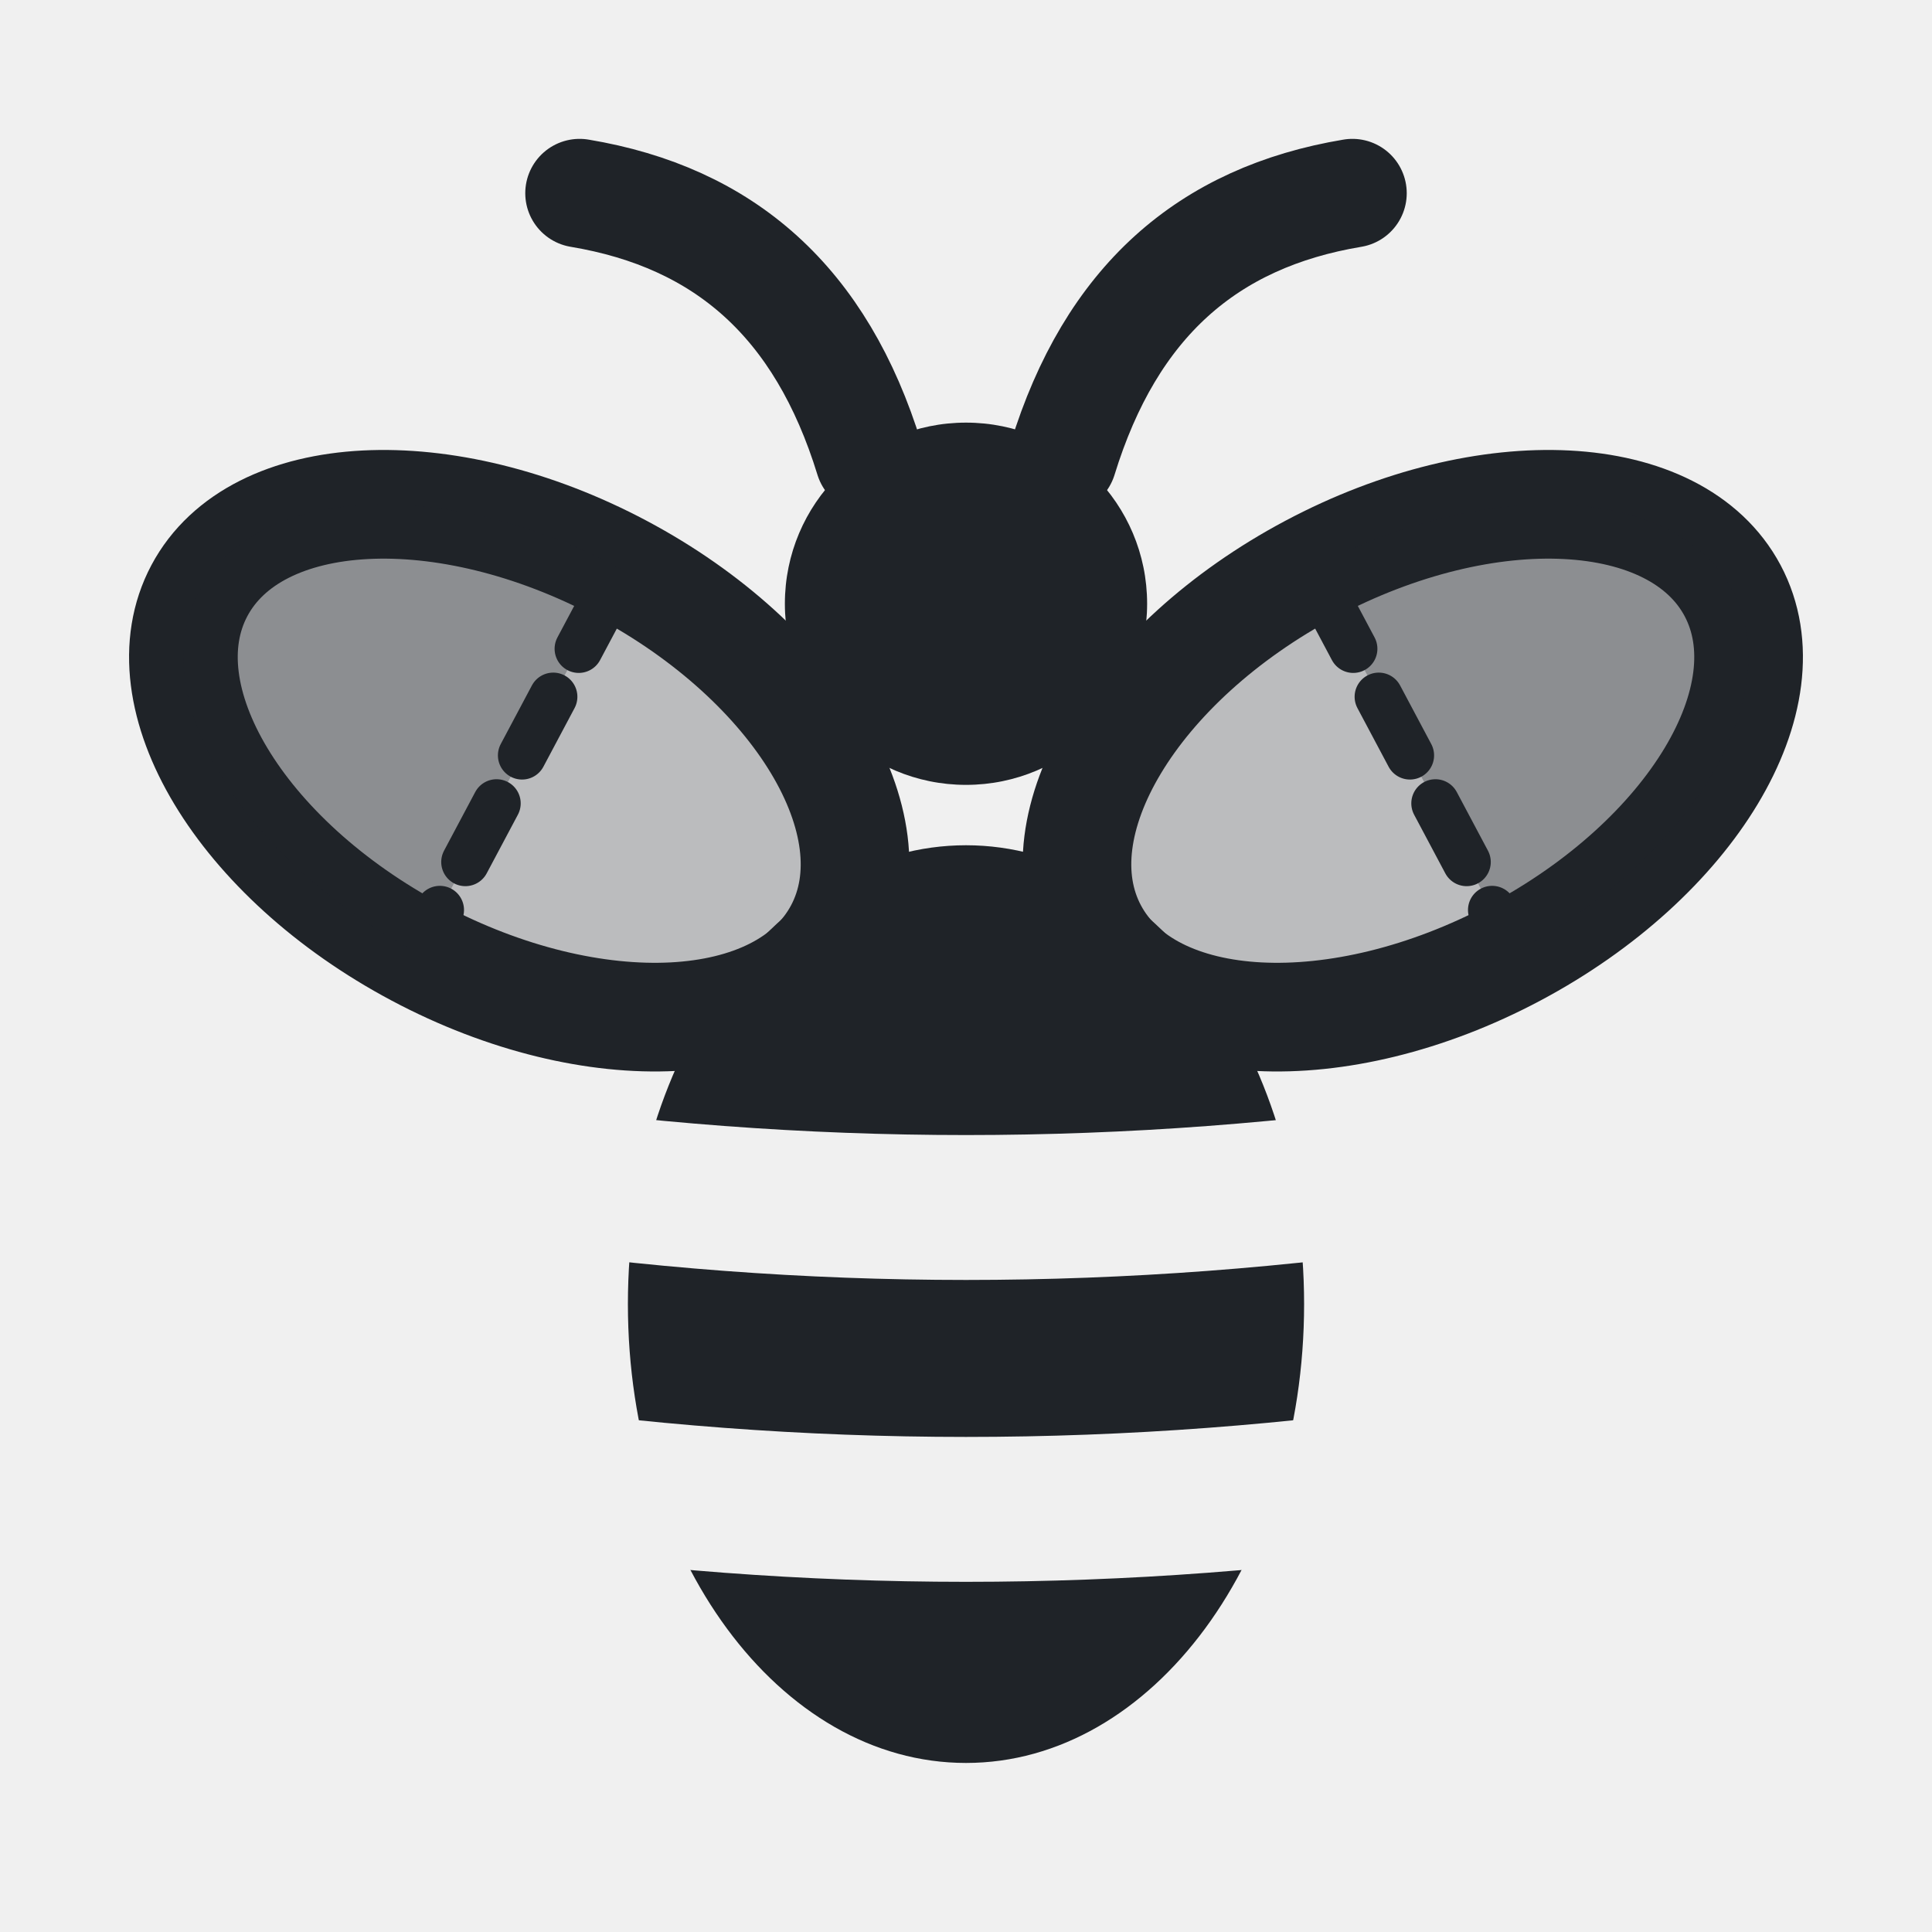
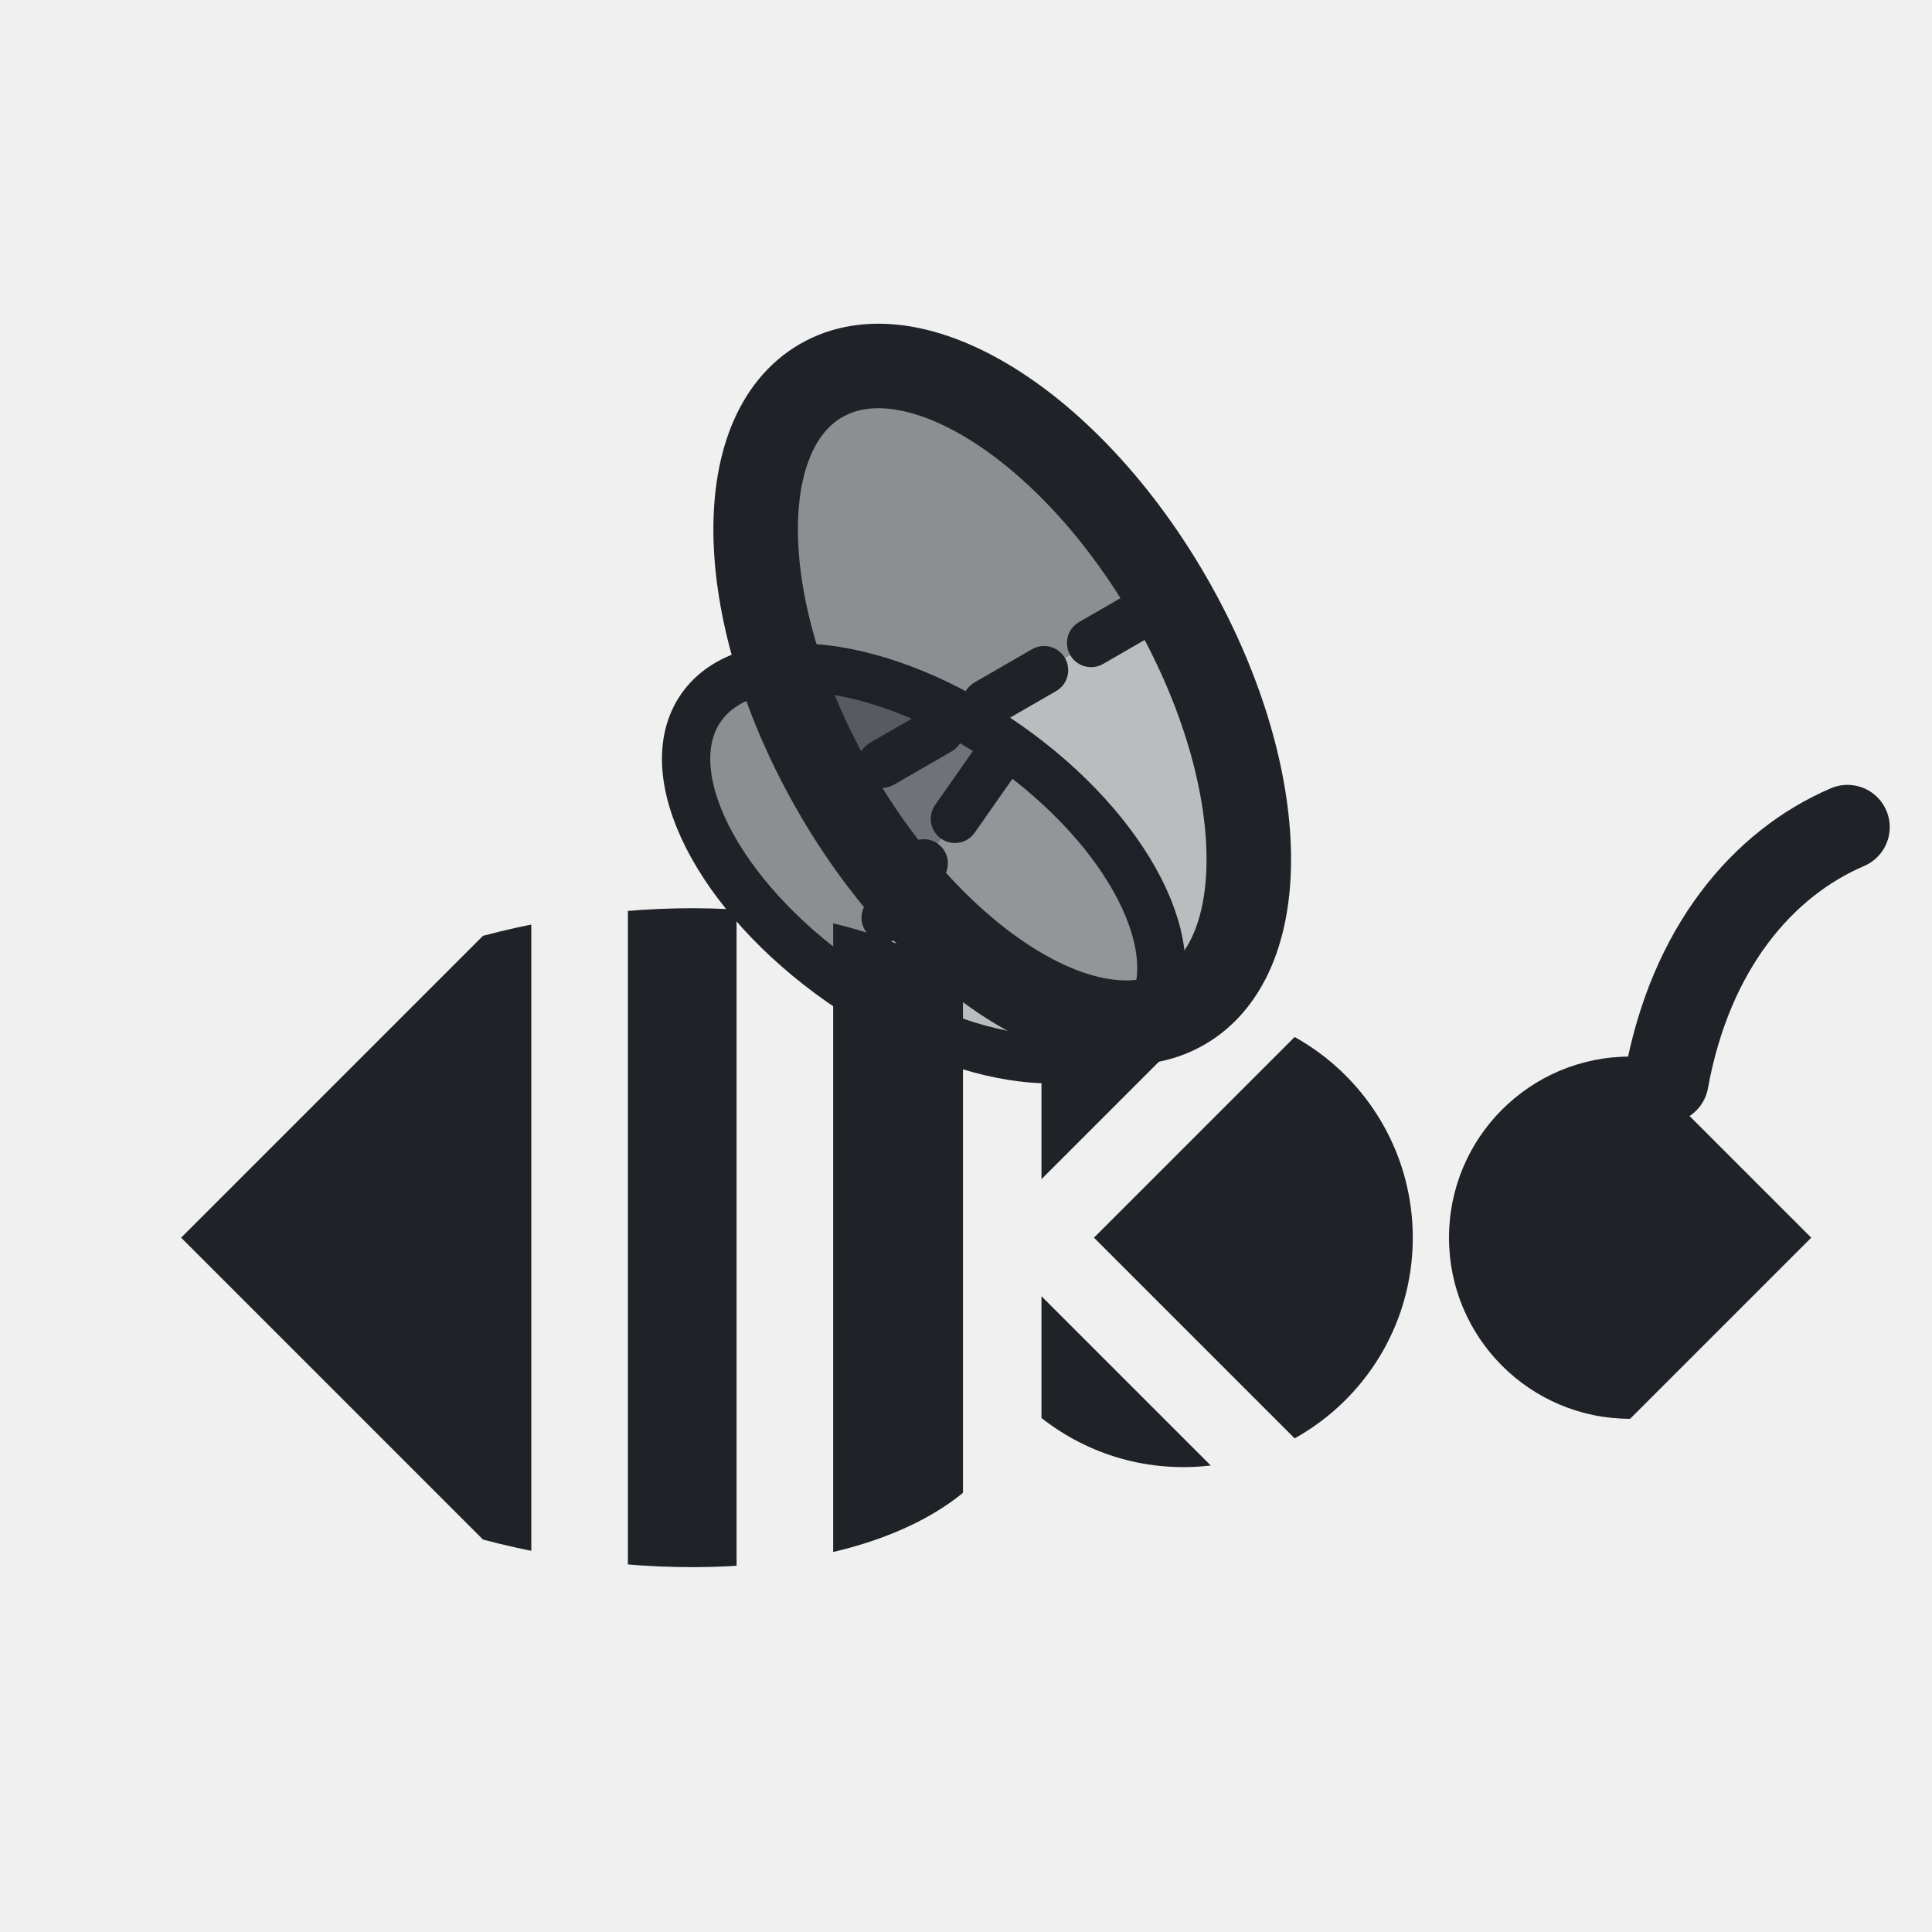
<svg xmlns="http://www.w3.org/2000/svg" viewBox="0 0 32 32">
  <defs>
-     <mask id="stripes">
+     <mask id="cuts">
      <rect width="32" height="32" fill="#fff" />
-       <path d="M8 18.2Q16 19.4 24 18.2V20.6Q16 21.8 8 20.6ZM8 23.2Q16 24.4 24 23.2V25.6Q16 26.8 8 25.6Z" fill="#000" />
+       <path d="M8.8 0h1.6v32h-1.6zM12.2 0h1.6v32h-1.6z" fill="#000" />
+       <path d="M16.6 12V26M17.2 19L22.4 13.8M17.2 19L22.4 24.2" fill="none" stroke="#000" stroke-width="1.3" />
    </mask>
  </defs>
-   <g fill="#1f2328" stroke="#1f2328" stroke-linecap="round" stroke-linejoin="round">
-     <path d="M14.4 7.6C13.6 5 12 3.6 9.6 3.2M17.6 7.6C18.4 5 20 3.6 22.4 3.2" fill="none" stroke-width="1.8" />
-     <g transform="translate(8.6 12.6) rotate(28)">
-       <ellipse rx="6" ry="3.6" fill-opacity="0.25" stroke-width="1.8" />
-       <path d="M0-3.6A6 3.6 0 0 0 0 3.6Z" fill-opacity="0.3" stroke="none" />
-       <path d="M0-3.2V3.2" fill="none" stroke-width="0.8" stroke-dasharray="1.1 0.9" />
+   <g transform="translate(0 1.5)" fill="#1f2328" stroke="#1f2328" stroke-linecap="round" stroke-linejoin="round">
+     <g transform="translate(15.3 12.8) rotate(35)">
+       <ellipse rx="4.5" ry="2.4" fill-opacity="0.25" stroke-width="0.8" />
+       <path d="M0-2.4A4.5 2.4 0 0 0 0 2.4Z" fill-opacity="0.3" stroke="none" />
+       <path d="M0-2V2" fill="none" stroke-width="0.8" stroke-dasharray="1.1 0.9" />
    </g>
-     <g transform="translate(23.4 12.6) rotate(-28)">
-       <ellipse rx="6" ry="3.6" fill-opacity="0.25" stroke-width="1.8" />
-       <path d="M0-3.6A6 3.6 0 0 1 0 3.6Z" fill-opacity="0.3" stroke="none" />
-       <path d="M0-3.2V3.2" fill="none" stroke-width="0.8" stroke-dasharray="1.1 0.9" />
+     <g transform="translate(16.6 10) rotate(60)">
+       <ellipse rx="6" ry="3.2" fill-opacity="0.25" stroke-width="1.4" />
+       <path d="M0-3.2A6 3.2 0 0 0 0 3.2Z" fill-opacity="0.3" stroke="none" />
+       <path d="M0-2.8V2.8" fill="none" stroke-width="0.8" stroke-dasharray="1.1 0.9" />
    </g>
-     <circle cx="16" cy="10" r="3" stroke="none" />
-     <ellipse cx="16" cy="21.6" rx="5.6" ry="7.6" mask="url(#stripes)" stroke="none" />
+     <path d="M27.6 16.4C28 14.2 29.2 12.8 30.6 12.2" fill="none" stroke-width="1.4" />
+     <g mask="url(#cuts)" stroke="none">
+       <path d="M8 14C11 13.2 14.6 13.4 16.2 15C17.2 16.6 17.2 21.4 16.2 23C14.6 24.6 11 24.8 8 24L3 19Z" />
+       <circle cx="19.6" cy="19" r="3.8" />
+     </g>
+     <path d="M27 16L30 19L27 22A3 3 0 0 1 27 16Z" stroke="none" />
  </g>
</svg>
